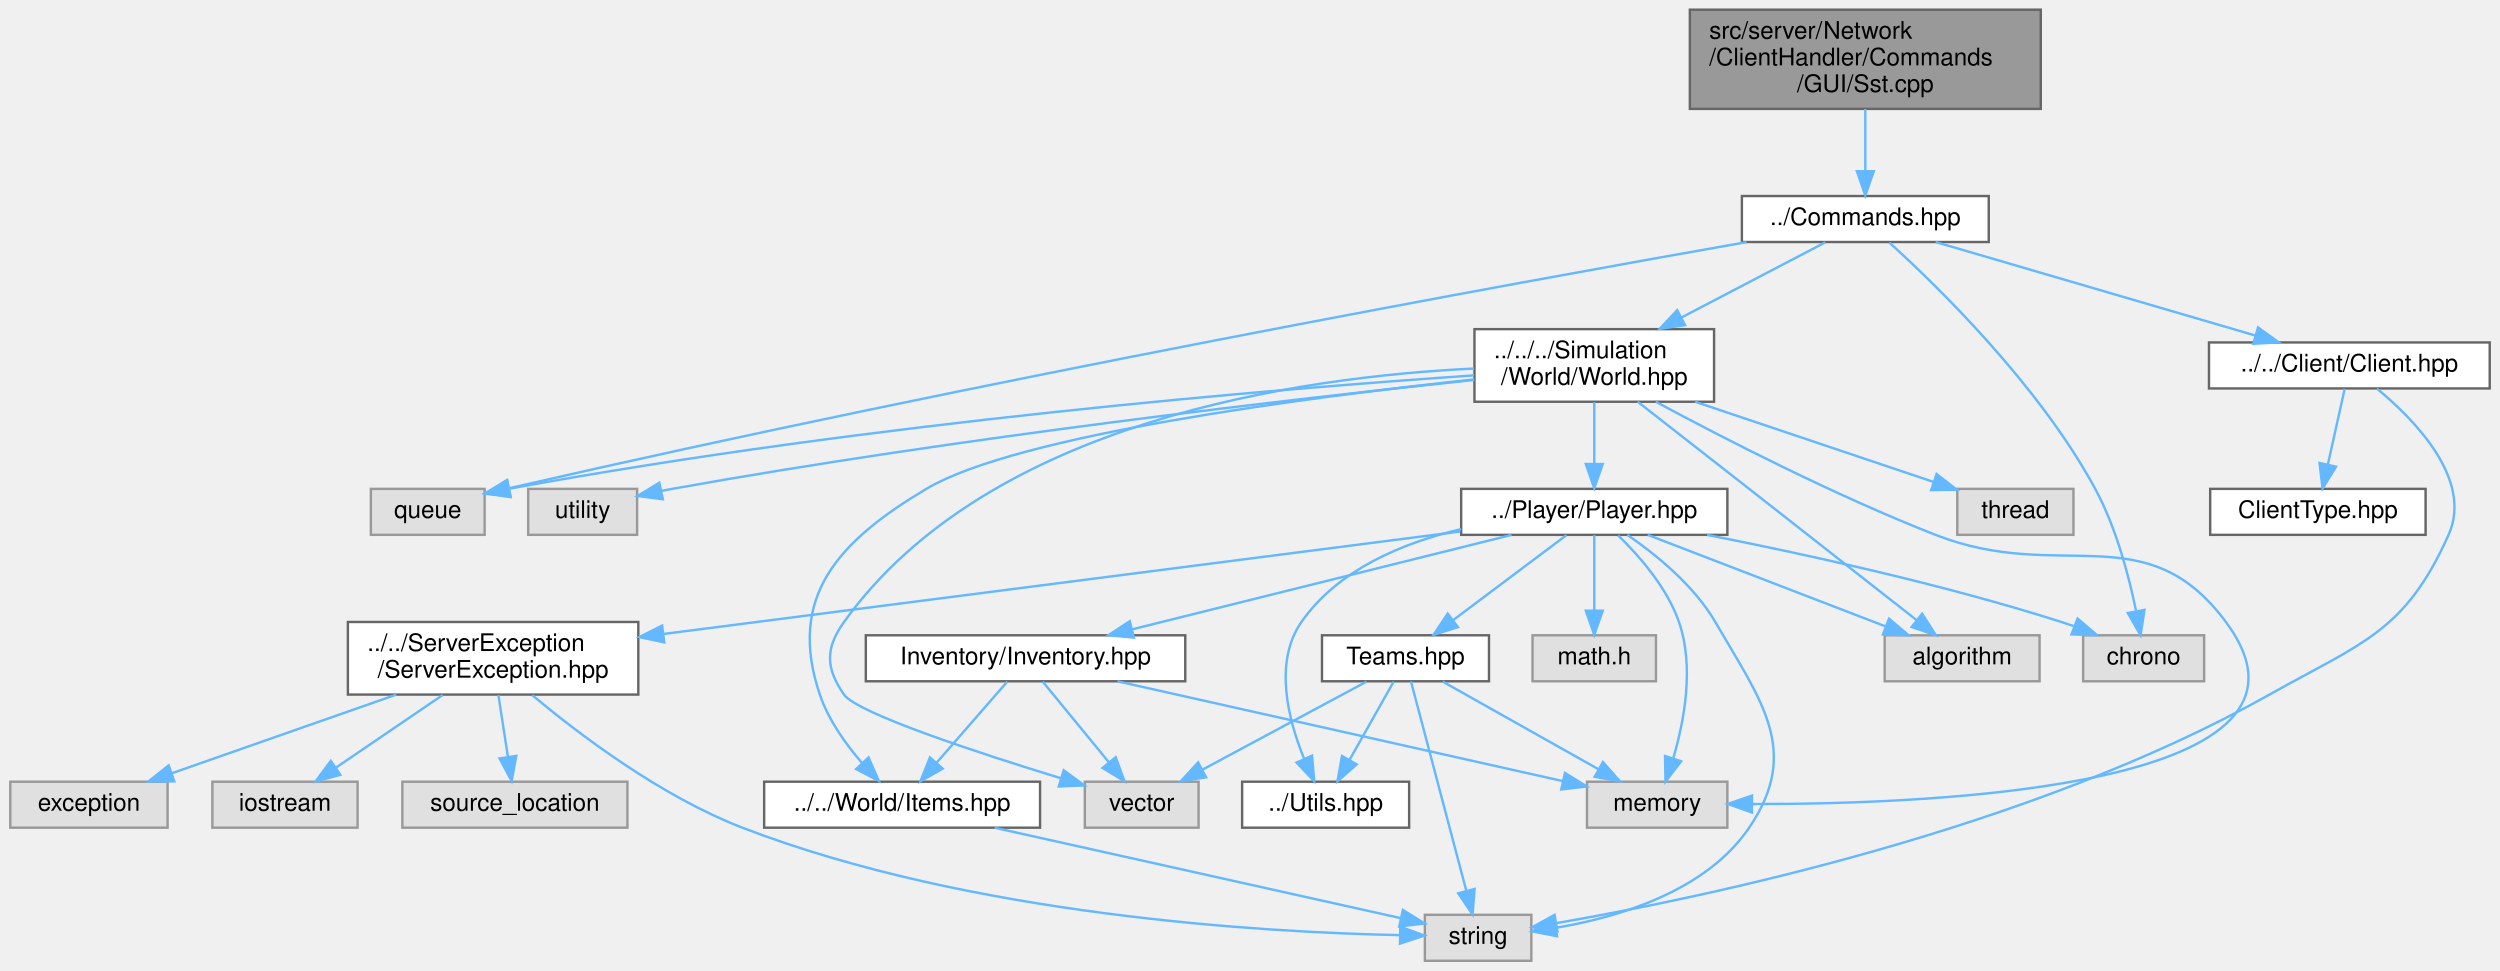
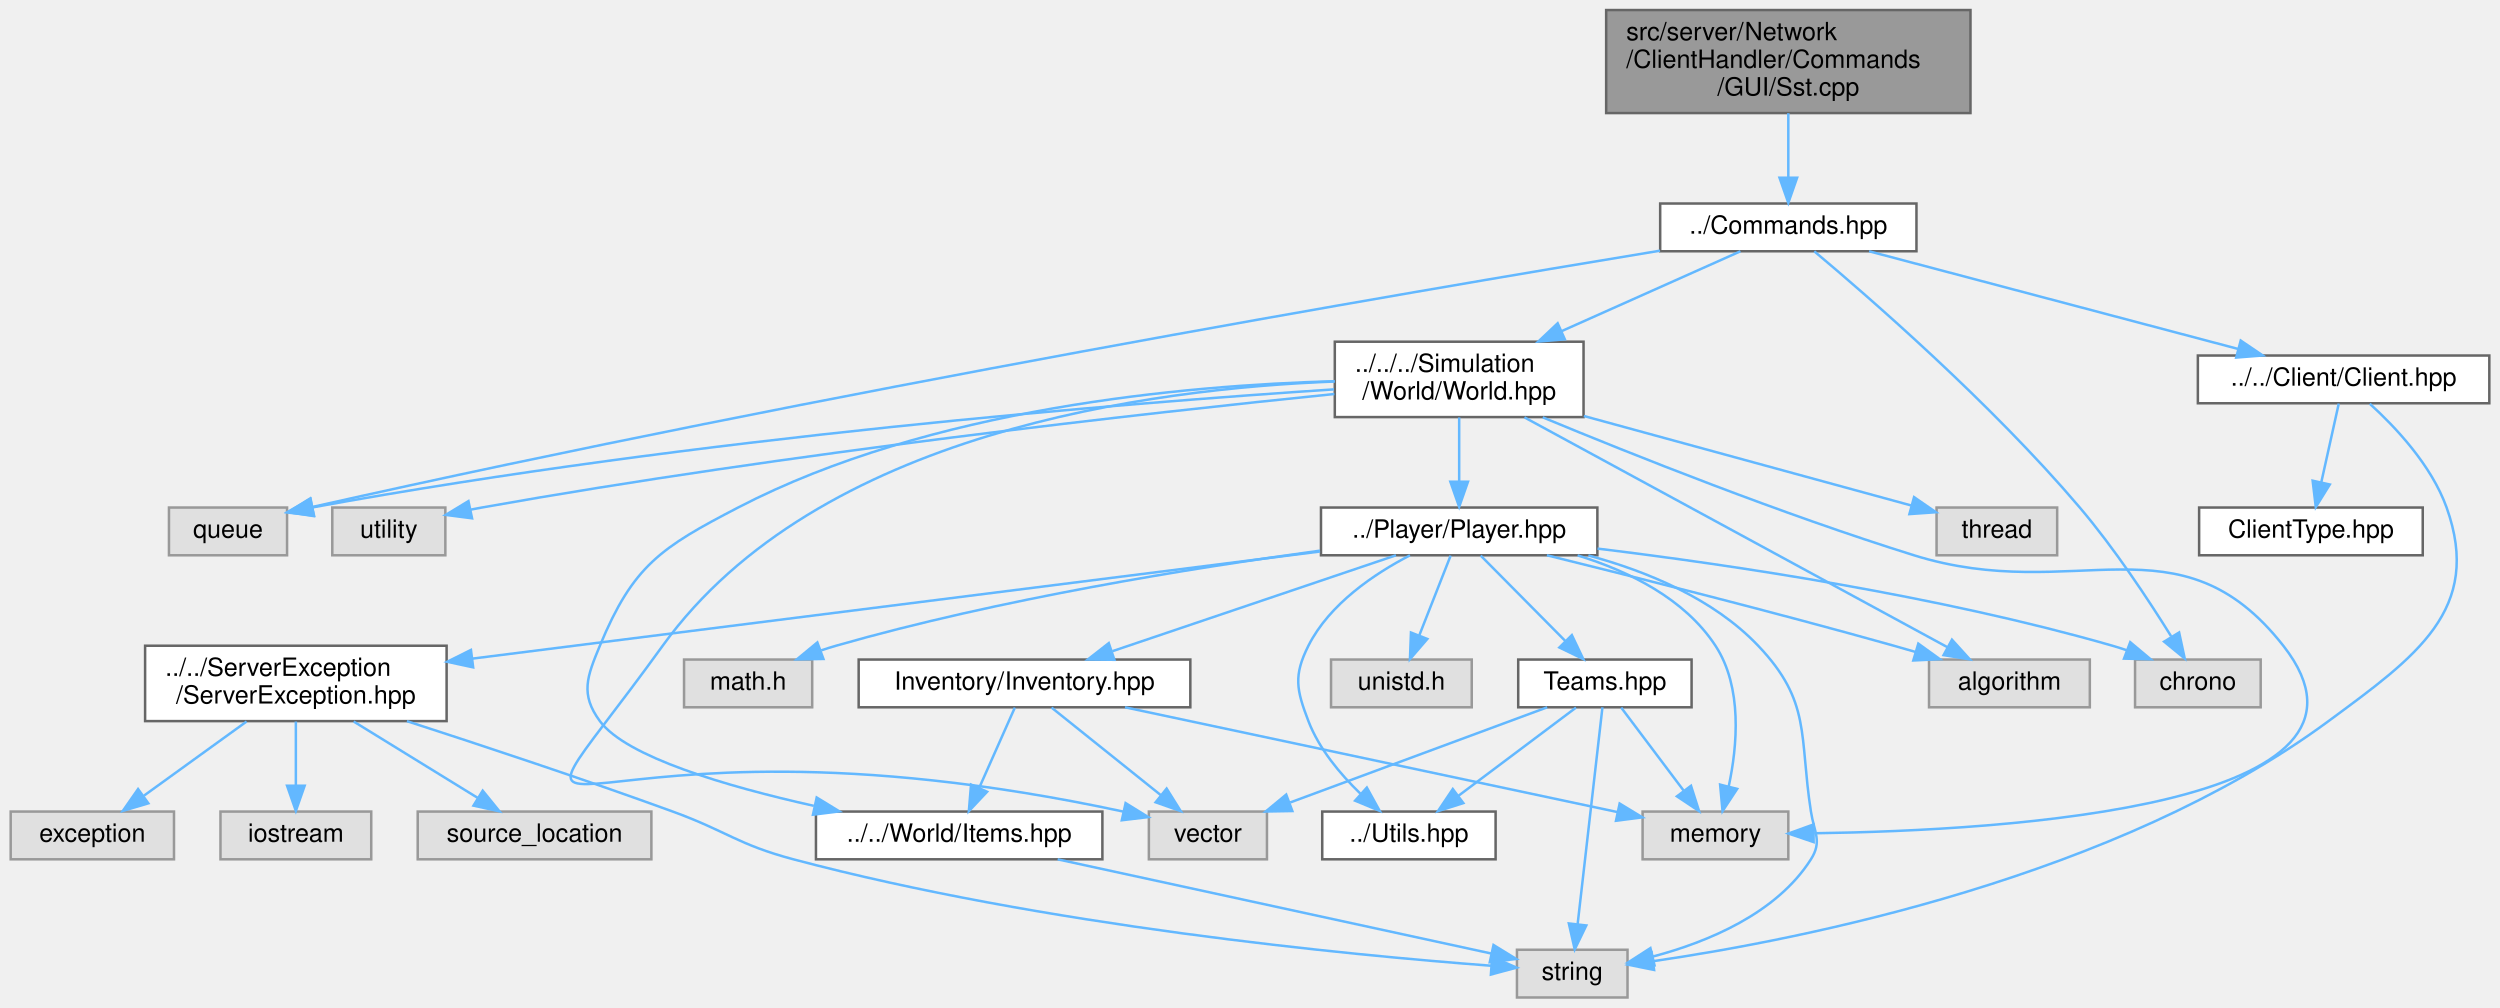
- <svg xmlns="http://www.w3.org/2000/svg" xmlns:xlink="http://www.w3.org/1999/xlink" width="1033pt" height="401pt" viewBox="0.00 0.00 1032.50 401.00">
+ <svg xmlns="http://www.w3.org/2000/svg" xmlns:xlink="http://www.w3.org/1999/xlink" width="995pt" height="401pt" viewBox="0.00 0.00 994.50 401.00">
  <g id="graph0" class="graph" transform="scale(1 1) rotate(0) translate(4 397)">
    <g id="Node000001" class="node">
      <g id="a_Node000001">
        <a xlink:title=" ">
-           <polygon fill="#999999" stroke="#666666" points="839,-393 694,-393 694,-352 839,-352 839,-393" />
-           <text text-anchor="start" x="702" y="-381" font-family="Helvetica,sans-Serif" font-size="10.00">src/server/Network</text>
-           <text text-anchor="start" x="702" y="-370" font-family="Helvetica,sans-Serif" font-size="10.00">/ClientHandler/Commands</text>
-           <text text-anchor="middle" x="766.5" y="-359" font-family="Helvetica,sans-Serif" font-size="10.00">/GUI/Sst.cpp</text>
+           <polygon fill="#999999" stroke="#666666" points="780,-393 635,-393 635,-352 780,-352 780,-393" />
+           <text text-anchor="start" x="643" y="-381" font-family="Helvetica,sans-Serif" font-size="10.00">src/server/Network</text>
+           <text text-anchor="start" x="643" y="-370" font-family="Helvetica,sans-Serif" font-size="10.00">/ClientHandler/Commands</text>
+           <text text-anchor="middle" x="707.5" y="-359" font-family="Helvetica,sans-Serif" font-size="10.00">/GUI/Sst.cpp</text>
        </a>
      </g>
    </g>
    <g id="Node000002" class="node">
      <g id="a_Node000002">
        <a xlink:href="Commands_8hpp.html" target="_top" xlink:title=" ">
-           <polygon fill="white" stroke="#666666" points="817.5,-316 715.5,-316 715.5,-297 817.5,-297 817.5,-316" />
-           <text text-anchor="middle" x="766.5" y="-304" font-family="Helvetica,sans-Serif" font-size="10.00">../Commands.hpp</text>
+           <polygon fill="white" stroke="#666666" points="758.5,-316 656.5,-316 656.5,-297 758.5,-297 758.5,-316" />
+           <text text-anchor="middle" x="707.5" y="-304" font-family="Helvetica,sans-Serif" font-size="10.00">../Commands.hpp</text>
        </a>
      </g>
    </g>
    <g id="edge1_Node000001_Node000002" class="edge">
      <g id="a_edge1_Node000001_Node000002">
        <a xlink:title=" ">
-           <path fill="none" stroke="#63b8ff" d="M766.5,-351.95C766.5,-343.85 766.5,-334.5 766.5,-326.47" />
-           <polygon fill="#63b8ff" stroke="#63b8ff" points="770,-326.26 766.5,-316.26 763,-326.26 770,-326.26" />
+           <path fill="none" stroke="#63b8ff" d="M707.5,-351.95C707.5,-343.85 707.5,-334.5 707.5,-326.47" />
+           <polygon fill="#63b8ff" stroke="#63b8ff" points="711,-326.26 707.5,-316.26 704,-326.26 711,-326.26" />
        </a>
      </g>
    </g>
    <g id="Node000003" class="node">
      <g id="a_Node000003">
        <a xlink:href="World_8hpp.html" target="_top" xlink:title=" ">
-           <polygon fill="white" stroke="#666666" points="704,-261 605,-261 605,-231 704,-231 704,-261" />
-           <text text-anchor="start" x="613" y="-249" font-family="Helvetica,sans-Serif" font-size="10.00">../../../Simulation</text>
-           <text text-anchor="middle" x="654.5" y="-238" font-family="Helvetica,sans-Serif" font-size="10.00">/World/World.hpp</text>
+           <polygon fill="white" stroke="#666666" points="626,-261 527,-261 527,-231 626,-231 626,-261" />
+           <text text-anchor="start" x="535" y="-249" font-family="Helvetica,sans-Serif" font-size="10.00">../../../Simulation</text>
+           <text text-anchor="middle" x="576.5" y="-238" font-family="Helvetica,sans-Serif" font-size="10.00">/World/World.hpp</text>
        </a>
      </g>
    </g>
    <g id="edge2_Node000002_Node000003" class="edge">
      <g id="a_edge2_Node000002_Node000003">
        <a xlink:title=" ">
-           <path fill="none" stroke="#63b8ff" d="M749.97,-296.87C734.35,-288.71 710.4,-276.2 690.39,-265.75" />
-           <polygon fill="#63b8ff" stroke="#63b8ff" points="692.01,-262.64 681.52,-261.11 688.77,-268.85 692.01,-262.64" />
+           <path fill="none" stroke="#63b8ff" d="M688.45,-296.99C669.85,-288.68 640.94,-275.78 617.16,-265.16" />
+           <polygon fill="#63b8ff" stroke="#63b8ff" points="618.55,-261.95 607.99,-261.06 615.7,-268.34 618.55,-261.95" />
        </a>
      </g>
    </g>
    <g id="Node000007" class="node">
      <g id="a_Node000007">
        <a xlink:title=" ">
-           <polygon fill="#e0e0e0" stroke="#999999" points="196,-195 149,-195 149,-176 196,-176 196,-195" />
-           <text text-anchor="middle" x="172.5" y="-183" font-family="Helvetica,sans-Serif" font-size="10.00">queue</text>
-         </a>
-       </g>
-     </g>
-     <g id="edge36_Node000002_Node000007" class="edge">
-       <g id="a_edge36_Node000002_Node000007">
-         <a xlink:title=" ">
-           <path fill="none" stroke="#63b8ff" d="M717.41,-296.96C621.08,-279.98 400.43,-239.87 206.04,-195.25" />
-           <polygon fill="#63b8ff" stroke="#63b8ff" points="206.75,-191.82 196.22,-192.99 205.18,-198.64 206.75,-191.82" />
-         </a>
-       </g>
-     </g>
-     <g id="Node000013" class="node">
-       <g id="a_Node000013">
-         <a xlink:title=" ">
-           <polygon fill="#e0e0e0" stroke="#999999" points="906.5,-134.5 856.5,-134.5 856.5,-115.5 906.5,-115.5 906.5,-134.5" />
-           <text text-anchor="middle" x="881.5" y="-122.5" font-family="Helvetica,sans-Serif" font-size="10.00">chrono</text>
-         </a>
-       </g>
-     </g>
-     <g id="edge35_Node000002_Node000013" class="edge">
-       <g id="a_edge35_Node000002_Node000013">
-         <a xlink:title=" ">
-           <path fill="none" stroke="#63b8ff" d="M776.41,-296.79C795.63,-279.37 838.14,-238.16 861.5,-195 870.12,-179.08 875.4,-159.02 878.35,-144.64" />
-           <polygon fill="#63b8ff" stroke="#63b8ff" points="881.84,-144.99 880.24,-134.51 874.96,-143.7 881.84,-144.99" />
-         </a>
-       </g>
-     </g>
-     <g id="Node000022" class="node">
-       <g id="a_Node000022">
+           <polygon fill="#e0e0e0" stroke="#999999" points="110,-195 63,-195 63,-176 110,-176 110,-195" />
+           <text text-anchor="middle" x="86.5" y="-183" font-family="Helvetica,sans-Serif" font-size="10.00">queue</text>
+         </a>
+       </g>
+     </g>
+     <g id="edge37_Node000002_Node000007" class="edge">
+       <g id="a_edge37_Node000002_Node000007">
+         <a xlink:title=" ">
+           <path fill="none" stroke="#63b8ff" d="M656.42,-297.23C555.59,-280.62 323.75,-241.02 120.19,-195.26" />
+           <polygon fill="#63b8ff" stroke="#63b8ff" points="120.74,-191.8 110.22,-193.01 119.2,-198.63 120.74,-191.8" />
+         </a>
+       </g>
+     </g>
+     <g id="Node000014" class="node">
+       <g id="a_Node000014">
+         <a xlink:title=" ">
+           <polygon fill="#e0e0e0" stroke="#999999" points="895.5,-134.5 845.5,-134.5 845.5,-115.5 895.5,-115.5 895.5,-134.5" />
+           <text text-anchor="middle" x="870.5" y="-122.5" font-family="Helvetica,sans-Serif" font-size="10.00">chrono</text>
+         </a>
+       </g>
+     </g>
+     <g id="edge36_Node000002_Node000014" class="edge">
+       <g id="a_edge36_Node000002_Node000014">
+         <a xlink:title=" ">
+           <path fill="none" stroke="#63b8ff" d="M717.82,-296.98C738.97,-279.25 788.22,-236.56 823.5,-195 837.37,-178.66 850.9,-158.17 859.85,-143.78" />
+           <polygon fill="#63b8ff" stroke="#63b8ff" points="863.04,-145.28 865.27,-134.92 857.07,-141.63 863.04,-145.28" />
+         </a>
+       </g>
+     </g>
+     <g id="Node000023" class="node">
+       <g id="a_Node000023">
        <a xlink:href="Client_8hpp.html" target="_top" xlink:title=" ">
-           <polygon fill="white" stroke="#666666" points="1024.5,-255.5 908.5,-255.5 908.5,-236.5 1024.5,-236.5 1024.5,-255.5" />
-           <text text-anchor="middle" x="966.5" y="-243.5" font-family="Helvetica,sans-Serif" font-size="10.00">../../Client/Client.hpp</text>
-         </a>
-       </g>
-     </g>
-     <g id="edge32_Node000002_Node000022" class="edge">
-       <g id="a_edge32_Node000002_Node000022">
-         <a xlink:title=" ">
-           <path fill="none" stroke="#63b8ff" d="M795.58,-296.99C830.39,-286.81 888.82,-269.72 927.51,-258.4" />
-           <polygon fill="#63b8ff" stroke="#63b8ff" points="928.77,-261.68 937.38,-255.52 926.8,-254.96 928.77,-261.68" />
+           <polygon fill="white" stroke="#666666" points="986.5,-255.5 870.5,-255.5 870.5,-236.5 986.5,-236.5 986.5,-255.5" />
+           <text text-anchor="middle" x="928.5" y="-243.5" font-family="Helvetica,sans-Serif" font-size="10.00">../../Client/Client.hpp</text>
+         </a>
+       </g>
+     </g>
+     <g id="edge33_Node000002_Node000023" class="edge">
+       <g id="a_edge33_Node000002_Node000023">
+         <a xlink:title=" ">
+           <path fill="none" stroke="#63b8ff" d="M739.64,-296.99C778.43,-286.73 843.76,-269.43 886.51,-258.12" />
+           <polygon fill="#63b8ff" stroke="#63b8ff" points="887.55,-261.46 896.33,-255.52 885.76,-254.69 887.55,-261.46" />
        </a>
      </g>
    </g>
    <g id="Node000004" class="node">
      <g id="a_Node000004">
        <a xlink:title=" ">
-           <polygon fill="#e0e0e0" stroke="#999999" points="838.5,-134.5 774.5,-134.5 774.5,-115.5 838.5,-115.5 838.5,-134.5" />
-           <text text-anchor="middle" x="806.5" y="-122.5" font-family="Helvetica,sans-Serif" font-size="10.00">algorithm</text>
+           <polygon fill="#e0e0e0" stroke="#999999" points="827.5,-134.5 763.5,-134.5 763.5,-115.5 827.5,-115.5 827.5,-134.5" />
+           <text text-anchor="middle" x="795.5" y="-122.5" font-family="Helvetica,sans-Serif" font-size="10.00">algorithm</text>
        </a>
      </g>
    </g>
    <g id="edge3_Node000003_Node000004" class="edge">
      <g id="a_edge3_Node000003_Node000004">
        <a xlink:title=" ">
-           <path fill="none" stroke="#63b8ff" d="M672.44,-231C685.27,-220.98 702.96,-207.17 718.5,-195 742.41,-176.28 769.95,-154.68 787.76,-140.71" />
-           <polygon fill="#63b8ff" stroke="#63b8ff" points="789.96,-143.43 795.67,-134.5 785.64,-137.92 789.96,-143.43" />
+           <path fill="none" stroke="#63b8ff" d="M602.48,-230.88C645.05,-207.75 729.09,-162.09 770.81,-139.42" />
+           <polygon fill="#63b8ff" stroke="#63b8ff" points="772.63,-142.41 779.75,-134.56 769.29,-136.26 772.63,-142.41" />
        </a>
      </g>
    </g>
    <g id="Node000005" class="node">
      <g id="a_Node000005">
        <a xlink:title=" ">
-           <polygon fill="#e0e0e0" stroke="#999999" points="709.5,-74 651.5,-74 651.5,-55 709.5,-55 709.5,-74" />
-           <text text-anchor="middle" x="680.5" y="-62" font-family="Helvetica,sans-Serif" font-size="10.00">memory</text>
+           <polygon fill="#e0e0e0" stroke="#999999" points="707.5,-74 649.5,-74 649.5,-55 707.5,-55 707.5,-74" />
+           <text text-anchor="middle" x="678.5" y="-62" font-family="Helvetica,sans-Serif" font-size="10.00">memory</text>
        </a>
      </g>
    </g>
    <g id="edge4_Node000003_Node000005" class="edge">
      <g id="a_edge4_Node000003_Node000005">
        <a xlink:title=" ">
-           <path fill="none" stroke="#63b8ff" d="M679.92,-230.99C707.72,-216.03 753.88,-192.3 795.5,-176 847.35,-155.69 882.26,-184.67 915.5,-140 965.93,-72.22 798.88,-64.67 719.75,-64.77" />
-           <polygon fill="#63b8ff" stroke="#63b8ff" points="719.63,-61.27 709.65,-64.82 719.66,-68.27 719.63,-61.27" />
+           <path fill="none" stroke="#63b8ff" d="M609.76,-230.89C645.74,-215.97 705.01,-192.36 757.5,-176 821.72,-155.98 862.98,-192.92 904.5,-140 954.55,-76.21 795.02,-66.44 717.84,-65.36" />
+           <polygon fill="#63b8ff" stroke="#63b8ff" points="717.57,-61.85 707.53,-65.26 717.5,-68.85 717.57,-61.85" />
        </a>
      </g>
    </g>
    <g id="Node000006" class="node">
      <g id="a_Node000006">
        <a xlink:title=" ">
-           <polygon fill="#e0e0e0" stroke="#999999" points="491,-74 444,-74 444,-55 491,-55 491,-74" />
-           <text text-anchor="middle" x="467.5" y="-62" font-family="Helvetica,sans-Serif" font-size="10.00">vector</text>
+           <polygon fill="#e0e0e0" stroke="#999999" points="500,-74 453,-74 453,-55 500,-55 500,-74" />
+           <text text-anchor="middle" x="476.5" y="-62" font-family="Helvetica,sans-Serif" font-size="10.00">vector</text>
        </a>
      </g>
    </g>
    <g id="edge5_Node000003_Node000006" class="edge">
      <g id="a_edge5_Node000003_Node000006">
        <a xlink:title=" ">
-           <path fill="none" stroke="#63b8ff" d="M604.81,-244.72C533.51,-241.31 404.19,-223.23 344.5,-140 336.73,-129.16 336.84,-120.91 344.5,-110 349.89,-102.32 399.54,-86.02 434.08,-75.43" />
-           <polygon fill="#63b8ff" stroke="#63b8ff" points="435.27,-78.73 443.82,-72.47 433.23,-72.03 435.27,-78.73" />
+           <path fill="none" stroke="#63b8ff" d="M526.94,-245.16C454.33,-242.38 321.02,-225.19 259.5,-140 183.26,-34.43 217.56,-122.36 442.92,-73.97" />
+           <polygon fill="#63b8ff" stroke="#63b8ff" points="443.74,-77.37 452.75,-71.8 442.23,-70.54 443.74,-77.37" />
        </a>
      </g>
    </g>
    <g id="edge6_Node000003_Node000007" class="edge">
      <g id="a_edge6_Node000003_Node000007">
        <a xlink:title=" ">
-           <path fill="none" stroke="#63b8ff" d="M604.87,-241.91C523.36,-236.31 355.99,-222.59 206.03,-195.04" />
-           <polygon fill="#63b8ff" stroke="#63b8ff" points="206.65,-191.6 196.18,-193.21 205.37,-198.48 206.65,-191.6" />
+           <path fill="none" stroke="#63b8ff" d="M526.67,-242.03C443.96,-236.57 273.09,-222.99 120.22,-195.07" />
+           <polygon fill="#63b8ff" stroke="#63b8ff" points="120.65,-191.59 110.17,-193.21 119.37,-198.48 120.65,-191.59" />
        </a>
      </g>
    </g>
    <g id="Node000008" class="node">
      <g id="a_Node000008">
        <a xlink:title=" ">
-           <polygon fill="#e0e0e0" stroke="#999999" points="852.5,-195 804.5,-195 804.5,-176 852.5,-176 852.5,-195" />
-           <text text-anchor="middle" x="828.5" y="-183" font-family="Helvetica,sans-Serif" font-size="10.00">thread</text>
+           <polygon fill="#e0e0e0" stroke="#999999" points="814.5,-195 766.5,-195 766.5,-176 814.5,-176 814.5,-195" />
+           <text text-anchor="middle" x="790.5" y="-183" font-family="Helvetica,sans-Serif" font-size="10.00">thread</text>
        </a>
      </g>
    </g>
    <g id="edge7_Node000003_Node000008" class="edge">
      <g id="a_edge7_Node000003_Node000008">
        <a xlink:title=" ">
-           <path fill="none" stroke="#63b8ff" d="M696.18,-230.99C726.26,-220.87 766.38,-207.38 794.53,-197.92" />
-           <polygon fill="#63b8ff" stroke="#63b8ff" points="795.95,-201.13 804.32,-194.63 793.72,-194.5 795.95,-201.13" />
+           <path fill="none" stroke="#63b8ff" d="M626.13,-231.43C666.14,-220.5 721.34,-205.41 756.48,-195.8" />
+           <polygon fill="#63b8ff" stroke="#63b8ff" points="757.54,-199.14 766.26,-193.13 755.69,-192.39 757.54,-199.14" />
        </a>
      </g>
    </g>
    <g id="Node000009" class="node">
      <g id="a_Node000009">
        <a xlink:title=" ">
-           <polygon fill="#e0e0e0" stroke="#999999" points="259,-195 214,-195 214,-176 259,-176 259,-195" />
-           <text text-anchor="middle" x="236.5" y="-183" font-family="Helvetica,sans-Serif" font-size="10.00">utility</text>
+           <polygon fill="#e0e0e0" stroke="#999999" points="173,-195 128,-195 128,-176 173,-176 173,-195" />
+           <text text-anchor="middle" x="150.5" y="-183" font-family="Helvetica,sans-Serif" font-size="10.00">utility</text>
        </a>
      </g>
    </g>
    <g id="edge8_Node000003_Node000009" class="edge">
      <g id="a_edge8_Node000003_Node000009">
        <a xlink:title=" ">
-           <path fill="none" stroke="#63b8ff" d="M604.95,-240.02C532.03,-232.35 391.68,-216.28 273.5,-195 272.04,-194.74 270.55,-194.45 269.05,-194.16" />
-           <polygon fill="#63b8ff" stroke="#63b8ff" points="269.64,-190.71 259.13,-192.06 268.19,-197.55 269.64,-190.71" />
+           <path fill="none" stroke="#63b8ff" d="M526.83,-240.19C452.65,-232.65 308.65,-216.65 187.5,-195 186.04,-194.74 184.55,-194.46 183.05,-194.16" />
+           <polygon fill="#63b8ff" stroke="#63b8ff" points="183.63,-190.71 173.13,-192.07 182.19,-197.56 183.63,-190.71" />
        </a>
      </g>
    </g>
    <g id="Node000010" class="node">
      <g id="a_Node000010">
        <a xlink:href="Player_8hpp.html" target="_top" xlink:title=" ">
-           <polygon fill="white" stroke="#666666" points="709.5,-195 599.5,-195 599.5,-176 709.5,-176 709.5,-195" />
-           <text text-anchor="middle" x="654.5" y="-183" font-family="Helvetica,sans-Serif" font-size="10.00">../Player/Player.hpp</text>
+           <polygon fill="white" stroke="#666666" points="631.5,-195 521.5,-195 521.5,-176 631.5,-176 631.5,-195" />
+           <text text-anchor="middle" x="576.5" y="-183" font-family="Helvetica,sans-Serif" font-size="10.00">../Player/Player.hpp</text>
        </a>
      </g>
    </g>
    <g id="edge9_Node000003_Node000010" class="edge">
      <g id="a_edge9_Node000003_Node000010">
        <a xlink:title=" ">
-           <path fill="none" stroke="#63b8ff" d="M654.5,-230.84C654.5,-223.21 654.5,-213.7 654.5,-205.45" />
-           <polygon fill="#63b8ff" stroke="#63b8ff" points="658,-205.27 654.5,-195.27 651,-205.27 658,-205.27" />
+           <path fill="none" stroke="#63b8ff" d="M576.5,-230.84C576.5,-223.21 576.5,-213.7 576.5,-205.45" />
+           <polygon fill="#63b8ff" stroke="#63b8ff" points="580,-205.27 576.5,-195.27 573,-205.27 580,-205.27" />
+         </a>
+       </g>
+     </g>
+     <g id="Node000020" class="node">
+       <g id="a_Node000020">
+         <a xlink:href="Items_8hpp.html" target="_top" xlink:title=" ">
+           <polygon fill="white" stroke="#666666" points="434.5,-74 320.5,-74 320.5,-55 434.5,-55 434.5,-74" />
+           <text text-anchor="middle" x="377.5" y="-62" font-family="Helvetica,sans-Serif" font-size="10.00">../../World/Items.hpp</text>
+         </a>
+       </g>
+     </g>
+     <g id="edge32_Node000003_Node000020" class="edge">
+       <g id="a_edge32_Node000003_Node000020">
+         <a xlink:title=" ">
+           <path fill="none" stroke="#63b8ff" d="M526.93,-245.28C467.33,-243.67 365.81,-234.62 289.5,-195 258.82,-179.07 247.73,-171.94 234.5,-140 229.4,-127.68 226.6,-120.74 234.5,-110 244.99,-95.75 284.72,-84.08 319.66,-76.27" />
+           <polygon fill="#63b8ff" stroke="#63b8ff" points="320.79,-79.6 329.83,-74.07 319.31,-72.76 320.79,-79.6" />
+         </a>
+       </g>
+     </g>
+     <g id="edge13_Node000010_Node000004" class="edge">
+       <g id="a_edge13_Node000010_Node000004">
+         <a xlink:title=" ">
+           <path fill="none" stroke="#63b8ff" d="M611.41,-176C646.44,-167.35 701.88,-153.37 749.5,-140 752.29,-139.22 755.16,-138.39 758.06,-137.54" />
+           <polygon fill="#63b8ff" stroke="#63b8ff" points="759.24,-140.84 767.83,-134.64 757.24,-134.13 759.24,-140.84" />
+         </a>
+       </g>
+     </g>
+     <g id="edge15_Node000010_Node000005" class="edge">
+       <g id="a_edge15_Node000010_Node000005">
+         <a xlink:title=" ">
+           <path fill="none" stroke="#63b8ff" d="M623.64,-175.95C644.13,-169.64 666.22,-158.75 678.5,-140 689.32,-123.47 687.23,-100.14 683.78,-84.01" />
+           <polygon fill="#63b8ff" stroke="#63b8ff" points="687.14,-83.02 681.32,-74.17 680.35,-84.72 687.14,-83.02" />
+         </a>
+       </g>
+     </g>
+     <g id="Node000011" class="node">
+       <g id="a_Node000011">
+         <a xlink:title=" ">
+           <polygon fill="#e0e0e0" stroke="#999999" points="581.5,-134.5 525.5,-134.5 525.5,-115.5 581.5,-115.5 581.5,-134.5" />
+           <text text-anchor="middle" x="553.5" y="-122.5" font-family="Helvetica,sans-Serif" font-size="10.00">unistd.h</text>
+         </a>
+       </g>
+     </g>
+     <g id="edge10_Node000010_Node000011" class="edge">
+       <g id="a_edge10_Node000010_Node000011">
+         <a xlink:title=" ">
+           <path fill="none" stroke="#63b8ff" d="M573.11,-175.87C569.84,-167.57 564.81,-154.78 560.66,-144.22" />
+           <polygon fill="#63b8ff" stroke="#63b8ff" points="563.82,-142.69 556.91,-134.67 557.31,-145.25 563.82,-142.69" />
+         </a>
+       </g>
+     </g>
+     <g id="Node000012" class="node">
+       <g id="a_Node000012">
+         <a xlink:title=" ">
+           <polygon fill="#e0e0e0" stroke="#999999" points="643.5,-19 599.5,-19 599.5,0 643.5,0 643.5,-19" />
+           <text text-anchor="middle" x="621.5" y="-7" font-family="Helvetica,sans-Serif" font-size="10.00">string</text>
+         </a>
+       </g>
+     </g>
+     <g id="edge11_Node000010_Node000012" class="edge">
+       <g id="a_edge11_Node000010_Node000012">
+         <a xlink:title=" ">
+           <path fill="none" stroke="#63b8ff" d="M627.92,-175.93C651.33,-169.6 677.71,-158.7 695.5,-140 716.72,-117.7 711.78,-104.42 716.5,-74 717.8,-65.66 721.03,-62.13 716.5,-55 702.75,-33.37 675.41,-22.08 653.58,-16.29" />
+           <polygon fill="#63b8ff" stroke="#63b8ff" points="654.24,-12.85 643.7,-13.93 652.61,-19.66 654.24,-12.85" />
+         </a>
+       </g>
+     </g>
+     <g id="Node000013" class="node">
+       <g id="a_Node000013">
+         <a xlink:title=" ">
+           <polygon fill="#e0e0e0" stroke="#999999" points="319,-134.5 268,-134.5 268,-115.5 319,-115.5 319,-134.5" />
+           <text text-anchor="middle" x="293.5" y="-122.5" font-family="Helvetica,sans-Serif" font-size="10.00">math.h</text>
+         </a>
+       </g>
+     </g>
+     <g id="edge12_Node000010_Node000013" class="edge">
+       <g id="a_edge12_Node000010_Node000013">
+         <a xlink:title=" ">
+           <path fill="none" stroke="#63b8ff" d="M521.1,-177.84C470.35,-170.97 393.47,-158.61 328.5,-140 326.57,-139.45 324.59,-138.82 322.61,-138.16" />
+           <polygon fill="#63b8ff" stroke="#63b8ff" points="323.47,-134.74 312.88,-134.56 321.05,-141.31 323.47,-134.74" />
+         </a>
+       </g>
+     </g>
+     <g id="edge14_Node000010_Node000014" class="edge">
+       <g id="a_edge14_Node000010_Node000014">
+         <a xlink:title=" ">
+           <path fill="none" stroke="#63b8ff" d="M631.57,-178.66C684.74,-172.19 767.18,-159.94 836.5,-140 838.39,-139.46 840.31,-138.84 842.24,-138.18" />
+           <polygon fill="#63b8ff" stroke="#63b8ff" points="843.58,-141.41 851.7,-134.61 841.11,-134.87 843.58,-141.41" />
+         </a>
+       </g>
+     </g>
+     <g id="Node000015" class="node">
+       <g id="a_Node000015">
+         <a xlink:href="ServerException_8hpp.html" target="_top" xlink:title=" ">
+           <polygon fill="white" stroke="#666666" points="173.5,-140 53.5,-140 53.5,-110 173.5,-110 173.5,-140" />
+           <text text-anchor="start" x="61.5" y="-128" font-family="Helvetica,sans-Serif" font-size="10.00">../../ServerException</text>
+           <text text-anchor="middle" x="113.5" y="-117" font-family="Helvetica,sans-Serif" font-size="10.00">/ServerException.hpp</text>
+         </a>
+       </g>
+     </g>
+     <g id="edge16_Node000010_Node000015" class="edge">
+       <g id="a_edge16_Node000010_Node000015">
+         <a xlink:title=" ">
+           <path fill="none" stroke="#63b8ff" d="M521.11,-177.5C436.78,-166.85 276.26,-146.56 183.81,-134.88" />
+           <polygon fill="#63b8ff" stroke="#63b8ff" points="184.07,-131.39 173.71,-133.61 183.19,-138.33 184.07,-131.39" />
        </a>
      </g>
    </g>
    <g id="Node000019" class="node">
      <g id="a_Node000019">
-         <a xlink:href="Items_8hpp.html" target="_top" xlink:title=" ">
-           <polygon fill="white" stroke="#666666" points="425.5,-74 311.5,-74 311.5,-55 425.5,-55 425.5,-74" />
-           <text text-anchor="middle" x="368.5" y="-62" font-family="Helvetica,sans-Serif" font-size="10.00">../../World/Items.hpp</text>
-         </a>
-       </g>
-     </g>
-     <g id="edge31_Node000003_Node000019" class="edge">
-       <g id="a_edge31_Node000003_Node000019">
-         <a xlink:title=" ">
-           <path fill="none" stroke="#63b8ff" d="M604.77,-240.21C535.96,-232.87 415.93,-217.32 378.5,-195 341.96,-173.22 320.87,-150.3 334.5,-110 338.06,-99.47 345.22,-89.48 352.05,-81.63" />
-           <polygon fill="#63b8ff" stroke="#63b8ff" points="354.63,-84.01 358.89,-74.31 349.51,-79.23 354.63,-84.01" />
-         </a>
-       </g>
-     </g>
-     <g id="edge12_Node000010_Node000004" class="edge">
-       <g id="a_edge12_Node000010_Node000004">
-         <a xlink:title=" ">
-           <path fill="none" stroke="#63b8ff" d="M676.6,-175.99C702.49,-166.03 745.58,-149.45 774.97,-138.13" />
-           <polygon fill="#63b8ff" stroke="#63b8ff" points="776.3,-141.38 784.37,-134.52 773.78,-134.84 776.3,-141.38" />
-         </a>
-       </g>
-     </g>
-     <g id="edge14_Node000010_Node000005" class="edge">
-       <g id="a_edge14_Node000010_Node000005">
-         <a xlink:title=" ">
-           <path fill="none" stroke="#63b8ff" d="M664.38,-175.75C672.89,-167.5 684.55,-154.3 689.5,-140 695.88,-121.57 691.72,-99.23 687.17,-83.84" />
-           <polygon fill="#63b8ff" stroke="#63b8ff" points="690.39,-82.43 683.93,-74.03 683.74,-84.62 690.39,-82.43" />
-         </a>
-       </g>
-     </g>
-     <g id="Node000011" class="node">
-       <g id="a_Node000011">
-         <a xlink:title=" ">
-           <polygon fill="#e0e0e0" stroke="#999999" points="628.5,-19 584.5,-19 584.5,0 628.5,0 628.5,-19" />
-           <text text-anchor="middle" x="606.5" y="-7" font-family="Helvetica,sans-Serif" font-size="10.00">string</text>
-         </a>
-       </g>
-     </g>
-     <g id="edge10_Node000010_Node000011" class="edge">
-       <g id="a_edge10_Node000010_Node000011">
-         <a xlink:title=" ">
-           <path fill="none" stroke="#63b8ff" d="M668.16,-176C679.66,-168.1 695.63,-155.27 704.5,-140 723.73,-106.89 740,-86.68 718.5,-55 700.76,-28.87 665,-18.08 638.63,-13.63" />
-           <polygon fill="#63b8ff" stroke="#63b8ff" points="639.1,-10.16 628.7,-12.17 638.08,-17.08 639.1,-10.16" />
-         </a>
-       </g>
-     </g>
-     <g id="Node000012" class="node">
-       <g id="a_Node000012">
-         <a xlink:title=" ">
-           <polygon fill="#e0e0e0" stroke="#999999" points="680,-134.5 629,-134.5 629,-115.5 680,-115.5 680,-134.5" />
-           <text text-anchor="middle" x="654.5" y="-122.5" font-family="Helvetica,sans-Serif" font-size="10.00">math.h</text>
-         </a>
-       </g>
-     </g>
-     <g id="edge11_Node000010_Node000012" class="edge">
-       <g id="a_edge11_Node000010_Node000012">
-         <a xlink:title=" ">
-           <path fill="none" stroke="#63b8ff" d="M654.5,-175.87C654.5,-167.75 654.5,-155.31 654.5,-144.89" />
-           <polygon fill="#63b8ff" stroke="#63b8ff" points="658,-144.67 654.5,-134.67 651,-144.67 658,-144.67" />
-         </a>
-       </g>
-     </g>
-     <g id="edge13_Node000010_Node000013" class="edge">
-       <g id="a_edge13_Node000010_Node000013">
-         <a xlink:title=" ">
-           <path fill="none" stroke="#63b8ff" d="M701.09,-175.99C740.54,-168.25 798.36,-155.67 847.5,-140 849.17,-139.47 850.88,-138.89 852.59,-138.28" />
-           <polygon fill="#63b8ff" stroke="#63b8ff" points="854.2,-141.41 862.29,-134.55 851.69,-134.87 854.2,-141.41" />
-         </a>
-       </g>
-     </g>
-     <g id="Node000014" class="node">
-       <g id="a_Node000014">
-         <a xlink:href="ServerException_8hpp.html" target="_top" xlink:title=" ">
-           <polygon fill="white" stroke="#666666" points="259.5,-140 139.5,-140 139.5,-110 259.5,-110 259.5,-140" />
-           <text text-anchor="start" x="147.5" y="-128" font-family="Helvetica,sans-Serif" font-size="10.00">../../ServerException</text>
-           <text text-anchor="middle" x="199.5" y="-117" font-family="Helvetica,sans-Serif" font-size="10.00">/ServerException.hpp</text>
-         </a>
-       </g>
-     </g>
-     <g id="edge15_Node000010_Node000014" class="edge">
-       <g id="a_edge15_Node000010_Node000014">
-         <a xlink:title=" ">
-           <path fill="none" stroke="#63b8ff" d="M599.16,-177.39C516.5,-166.76 360.8,-146.74 270.06,-135.07" />
-           <polygon fill="#63b8ff" stroke="#63b8ff" points="270.23,-131.57 259.87,-133.76 269.34,-138.51 270.23,-131.57" />
+         <a xlink:href="Inventory_8hpp.html" target="_top" xlink:title=" ">
+           <polygon fill="white" stroke="#666666" points="469.5,-134.5 337.5,-134.5 337.5,-115.5 469.5,-115.5 469.5,-134.5" />
+           <text text-anchor="middle" x="403.5" y="-122.5" font-family="Helvetica,sans-Serif" font-size="10.00">Inventory/Inventory.hpp</text>
+         </a>
+       </g>
+     </g>
+     <g id="edge21_Node000010_Node000019" class="edge">
+       <g id="a_edge21_Node000010_Node000019">
+         <a xlink:title=" ">
+           <path fill="none" stroke="#63b8ff" d="M551.34,-175.99C521.62,-165.94 471.98,-149.16 438.51,-137.84" />
+           <polygon fill="#63b8ff" stroke="#63b8ff" points="439.28,-134.4 428.69,-134.52 437.04,-141.04 439.28,-134.4" />
+         </a>
+       </g>
+     </g>
+     <g id="Node000021" class="node">
+       <g id="a_Node000021">
+         <a xlink:href="Teams_8hpp.html" target="_top" xlink:title=" ">
+           <polygon fill="white" stroke="#666666" points="669,-134.5 600,-134.5 600,-115.5 669,-115.5 669,-134.5" />
+           <text text-anchor="middle" x="634.5" y="-122.5" font-family="Helvetica,sans-Serif" font-size="10.00">Teams.hpp</text>
+         </a>
+       </g>
+     </g>
+     <g id="edge26_Node000010_Node000021" class="edge">
+       <g id="a_edge26_Node000010_Node000021">
+         <a xlink:title=" ">
+           <path fill="none" stroke="#63b8ff" d="M585.06,-175.87C593.88,-166.97 607.84,-152.89 618.68,-141.95" />
+           <polygon fill="#63b8ff" stroke="#63b8ff" points="621.35,-144.23 625.91,-134.67 616.38,-139.3 621.35,-144.23" />
+         </a>
+       </g>
+     </g>
+     <g id="Node000022" class="node">
+       <g id="a_Node000022">
+         <a xlink:href="Utils_8hpp.html" target="_top" xlink:title=" ">
+           <polygon fill="white" stroke="#666666" points="591,-74 522,-74 522,-55 591,-55 591,-74" />
+           <text text-anchor="middle" x="556.5" y="-62" font-family="Helvetica,sans-Serif" font-size="10.00">../Utils.hpp</text>
+         </a>
+       </g>
+     </g>
+     <g id="edge31_Node000010_Node000022" class="edge">
+       <g id="a_edge31_Node000010_Node000022">
+         <a xlink:title=" ">
+           <path fill="none" stroke="#63b8ff" d="M556.92,-175.98C542.83,-168.68 524.9,-156.68 516.5,-140 510.51,-128.09 511.73,-122.45 516.5,-110 520.74,-98.94 529.14,-88.91 537.14,-81.18" />
+           <polygon fill="#63b8ff" stroke="#63b8ff" points="539.75,-83.55 544.86,-74.27 535.08,-78.33 539.75,-83.55" />
+         </a>
+       </g>
+     </g>
+     <g id="edge19_Node000015_Node000012" class="edge">
+       <g id="a_edge19_Node000015_Node000012">
+         <a xlink:title=" ">
+           <path fill="none" stroke="#63b8ff" d="M157.7,-109.98C187.69,-100.29 228.16,-86.87 263.5,-74 285.06,-66.15 289.33,-60.89 311.5,-55 410.73,-28.63 532.23,-16.95 589.17,-12.64" />
+           <polygon fill="#63b8ff" stroke="#63b8ff" points="589.63,-16.11 599.35,-11.89 589.12,-9.13 589.63,-16.11" />
+         </a>
+       </g>
+     </g>
+     <g id="Node000016" class="node">
+       <g id="a_Node000016">
+         <a xlink:title=" ">
+           <polygon fill="#e0e0e0" stroke="#999999" points="65,-74 0,-74 0,-55 65,-55 65,-74" />
+           <text text-anchor="middle" x="32.5" y="-62" font-family="Helvetica,sans-Serif" font-size="10.00">exception</text>
+         </a>
+       </g>
+     </g>
+     <g id="edge17_Node000015_Node000016" class="edge">
+       <g id="a_edge17_Node000015_Node000016">
+         <a xlink:title=" ">
+           <path fill="none" stroke="#63b8ff" d="M93.89,-109.84C81.53,-100.91 65.6,-89.41 53.07,-80.35" />
+           <polygon fill="#63b8ff" stroke="#63b8ff" points="54.79,-77.28 44.64,-74.27 50.7,-82.96 54.79,-77.28" />
+         </a>
+       </g>
+     </g>
+     <g id="Node000017" class="node">
+       <g id="a_Node000017">
+         <a xlink:title=" ">
+           <polygon fill="#e0e0e0" stroke="#999999" points="143.5,-74 83.5,-74 83.5,-55 143.5,-55 143.5,-74" />
+           <text text-anchor="middle" x="113.5" y="-62" font-family="Helvetica,sans-Serif" font-size="10.00">iostream</text>
+         </a>
+       </g>
+     </g>
+     <g id="edge18_Node000015_Node000017" class="edge">
+       <g id="a_edge18_Node000015_Node000017">
+         <a xlink:title=" ">
+           <path fill="none" stroke="#63b8ff" d="M113.5,-109.84C113.5,-102.21 113.5,-92.7 113.5,-84.45" />
+           <polygon fill="#63b8ff" stroke="#63b8ff" points="117,-84.27 113.5,-74.27 110,-84.27 117,-84.27" />
        </a>
      </g>
    </g>
    <g id="Node000018" class="node">
      <g id="a_Node000018">
-         <a xlink:href="Inventory_8hpp.html" target="_top" xlink:title=" ">
-           <polygon fill="white" stroke="#666666" points="485.5,-134.5 353.5,-134.5 353.5,-115.5 485.5,-115.5 485.5,-134.5" />
-           <text text-anchor="middle" x="419.5" y="-122.5" font-family="Helvetica,sans-Serif" font-size="10.00">Inventory/Inventory.hpp</text>
-         </a>
-       </g>
-     </g>
-     <g id="edge20_Node000010_Node000018" class="edge">
-       <g id="a_edge20_Node000010_Node000018">
-         <a xlink:title=" ">
-           <path fill="none" stroke="#63b8ff" d="M620.33,-175.99C578.91,-165.68 509.02,-148.28 463.58,-136.97" />
-           <polygon fill="#63b8ff" stroke="#63b8ff" points="464.26,-133.54 453.71,-134.52 462.57,-140.33 464.26,-133.54" />
-         </a>
-       </g>
-     </g>
-     <g id="Node000020" class="node">
-       <g id="a_Node000020">
-         <a xlink:href="Teams_8hpp.html" target="_top" xlink:title=" ">
-           <polygon fill="white" stroke="#666666" points="611,-134.5 542,-134.5 542,-115.5 611,-115.5 611,-134.5" />
-           <text text-anchor="middle" x="576.5" y="-122.5" font-family="Helvetica,sans-Serif" font-size="10.00">Teams.hpp</text>
-         </a>
-       </g>
-     </g>
-     <g id="edge25_Node000010_Node000020" class="edge">
-       <g id="a_edge25_Node000010_Node000020">
-         <a xlink:title=" ">
-           <path fill="none" stroke="#63b8ff" d="M642.99,-175.87C630.66,-166.62 610.88,-151.78 596.09,-140.69" />
-           <polygon fill="#63b8ff" stroke="#63b8ff" points="598.16,-137.87 588.06,-134.67 593.96,-143.47 598.16,-137.87" />
-         </a>
-       </g>
-     </g>
-     <g id="Node000021" class="node">
-       <g id="a_Node000021">
-         <a xlink:href="Utils_8hpp.html" target="_top" xlink:title=" ">
-           <polygon fill="white" stroke="#666666" points="578,-74 509,-74 509,-55 578,-55 578,-74" />
-           <text text-anchor="middle" x="543.5" y="-62" font-family="Helvetica,sans-Serif" font-size="10.00">../Utils.hpp</text>
-         </a>
-       </g>
-     </g>
-     <g id="edge30_Node000010_Node000021" class="edge">
-       <g id="a_edge30_Node000010_Node000021">
-         <a xlink:title=" ">
-           <path fill="none" stroke="#63b8ff" d="M599.47,-178.38C575.05,-172.62 548.48,-161.48 533.5,-140 521.98,-123.49 527.97,-99.84 534.55,-83.64" />
-           <polygon fill="#63b8ff" stroke="#63b8ff" points="537.88,-84.77 538.79,-74.22 531.5,-81.9 537.88,-84.77" />
-         </a>
-       </g>
-     </g>
-     <g id="edge18_Node000014_Node000011" class="edge">
-       <g id="a_edge18_Node000014_Node000011">
-         <a xlink:title=" ">
-           <path fill="none" stroke="#63b8ff" d="M215.68,-109.75C234.94,-93.65 268.76,-68 302.5,-55 396.49,-18.78 517.22,-11.78 574.11,-10.6" />
-           <polygon fill="#63b8ff" stroke="#63b8ff" points="574.34,-14.1 584.29,-10.44 574.23,-7.1 574.34,-14.1" />
-         </a>
-       </g>
-     </g>
-     <g id="Node000015" class="node">
-       <g id="a_Node000015">
-         <a xlink:title=" ">
-           <polygon fill="#e0e0e0" stroke="#999999" points="65,-74 0,-74 0,-55 65,-55 65,-74" />
-           <text text-anchor="middle" x="32.5" y="-62" font-family="Helvetica,sans-Serif" font-size="10.00">exception</text>
-         </a>
-       </g>
-     </g>
-     <g id="edge16_Node000014_Node000015" class="edge">
-       <g id="a_edge16_Node000014_Node000015">
-         <a xlink:title=" ">
-           <path fill="none" stroke="#63b8ff" d="M159.5,-109.99C131.26,-100.1 93.82,-86.98 66.92,-77.56" />
-           <polygon fill="#63b8ff" stroke="#63b8ff" points="67.76,-74.14 57.16,-74.14 65.44,-80.75 67.76,-74.14" />
-         </a>
-       </g>
-     </g>
-     <g id="Node000016" class="node">
-       <g id="a_Node000016">
-         <a xlink:title=" ">
-           <polygon fill="#e0e0e0" stroke="#999999" points="143.5,-74 83.5,-74 83.5,-55 143.5,-55 143.5,-74" />
-           <text text-anchor="middle" x="113.5" y="-62" font-family="Helvetica,sans-Serif" font-size="10.00">iostream</text>
-         </a>
-       </g>
-     </g>
-     <g id="edge17_Node000014_Node000016" class="edge">
-       <g id="a_edge17_Node000014_Node000016">
-         <a xlink:title=" ">
-           <path fill="none" stroke="#63b8ff" d="M178.68,-109.84C165.35,-100.77 148.11,-89.04 134.71,-79.92" />
-           <polygon fill="#63b8ff" stroke="#63b8ff" points="136.37,-76.83 126.13,-74.09 132.43,-82.61 136.37,-76.83" />
-         </a>
-       </g>
-     </g>
-     <g id="Node000017" class="node">
-       <g id="a_Node000017">
        <a xlink:title=" ">
          <polygon fill="#e0e0e0" stroke="#999999" points="255,-74 162,-74 162,-55 255,-55 255,-74" />
          <text text-anchor="middle" x="208.5" y="-62" font-family="Helvetica,sans-Serif" font-size="10.00">source_location</text>
        </a>
      </g>
    </g>
-     <g id="edge19_Node000014_Node000017" class="edge">
-       <g id="a_edge19_Node000014_Node000017">
-         <a xlink:title=" ">
-           <path fill="none" stroke="#63b8ff" d="M201.68,-109.84C202.87,-102.13 204.35,-92.49 205.63,-84.17" />
-           <polygon fill="#63b8ff" stroke="#63b8ff" points="209.09,-84.68 207.15,-74.27 202.17,-83.62 209.09,-84.68" />
-         </a>
-       </g>
-     </g>
-     <g id="edge22_Node000018_Node000005" class="edge">
-       <g id="a_edge22_Node000018_Node000005">
-         <a xlink:title=" ">
-           <path fill="none" stroke="#63b8ff" d="M457.45,-115.49C506.55,-104.49 591.67,-85.41 641.35,-74.28" />
-           <polygon fill="#63b8ff" stroke="#63b8ff" points="642.39,-77.63 651.39,-72.03 640.86,-70.8 642.39,-77.63" />
-         </a>
-       </g>
-     </g>
-     <g id="edge21_Node000018_Node000006" class="edge">
-       <g id="a_edge21_Node000018_Node000006">
-         <a xlink:title=" ">
-           <path fill="none" stroke="#63b8ff" d="M426.58,-115.37C433.74,-106.64 444.99,-92.93 453.89,-82.09" />
-           <polygon fill="#63b8ff" stroke="#63b8ff" points="456.75,-84.12 460.39,-74.17 451.34,-79.68 456.75,-84.12" />
-         </a>
-       </g>
-     </g>
-     <g id="edge23_Node000018_Node000019" class="edge">
-       <g id="a_edge23_Node000018_Node000019">
-         <a xlink:title=" ">
-           <path fill="none" stroke="#63b8ff" d="M411.97,-115.37C404.29,-106.55 392.18,-92.66 382.69,-81.77" />
-           <polygon fill="#63b8ff" stroke="#63b8ff" points="385.27,-79.41 376.06,-74.17 379.99,-84.01 385.27,-79.41" />
-         </a>
-       </g>
-     </g>
-     <g id="edge24_Node000019_Node000011" class="edge">
-       <g id="a_edge24_Node000019_Node000011">
-         <a xlink:title=" ">
-           <path fill="none" stroke="#63b8ff" d="M406.74,-54.98C453.23,-44.63 530.87,-27.34 574.4,-17.65" />
-           <polygon fill="#63b8ff" stroke="#63b8ff" points="575.43,-21 584.43,-15.41 573.91,-14.17 575.43,-21" />
-         </a>
-       </g>
-     </g>
-     <g id="edge27_Node000020_Node000005" class="edge">
-       <g id="a_edge27_Node000020_Node000005">
-         <a xlink:title=" ">
-           <path fill="none" stroke="#63b8ff" d="M591.85,-115.37C608.82,-105.82 636.4,-90.31 656.29,-79.12" />
-           <polygon fill="#63b8ff" stroke="#63b8ff" points="658.09,-82.12 665.09,-74.17 654.66,-76.02 658.09,-82.12" />
-         </a>
-       </g>
-     </g>
-     <g id="edge29_Node000020_Node000006" class="edge">
-       <g id="a_edge29_Node000020_Node000006">
-         <a xlink:title=" ">
-           <path fill="none" stroke="#63b8ff" d="M560.42,-115.37C542.55,-105.78 513.46,-90.17 492.59,-78.97" />
-           <polygon fill="#63b8ff" stroke="#63b8ff" points="494.12,-75.81 483.65,-74.17 490.81,-81.98 494.12,-75.81" />
-         </a>
-       </g>
-     </g>
-     <g id="edge28_Node000020_Node000011" class="edge">
-       <g id="a_edge28_Node000020_Node000011">
-         <a xlink:title=" ">
-           <path fill="none" stroke="#63b8ff" d="M578.75,-115.47C583.6,-97.15 595.09,-53.68 601.66,-28.81" />
-           <polygon fill="#63b8ff" stroke="#63b8ff" points="605.05,-29.69 604.22,-19.13 598.28,-27.9 605.05,-29.69" />
-         </a>
-       </g>
-     </g>
-     <g id="edge26_Node000020_Node000021" class="edge">
-       <g id="a_edge26_Node000020_Node000021">
-         <a xlink:title=" ">
-           <path fill="none" stroke="#63b8ff" d="M571.63,-115.37C566.85,-106.9 559.43,-93.74 553.41,-83.07" />
-           <polygon fill="#63b8ff" stroke="#63b8ff" points="556.35,-81.16 548.39,-74.17 550.25,-84.6 556.35,-81.16" />
-         </a>
-       </g>
-     </g>
-     <g id="edge33_Node000022_Node000011" class="edge">
-       <g id="a_edge33_Node000022_Node000011">
-         <a xlink:title=" ">
-           <path fill="none" stroke="#63b8ff" d="M977.91,-236.42C993.32,-223.7 1017.76,-198.89 1007.5,-176 989.48,-135.78 971.92,-131.58 933.5,-110 834.18,-54.2 699.93,-26.14 638.99,-15.59" />
-           <polygon fill="#63b8ff" stroke="#63b8ff" points="639.28,-12.09 628.83,-13.88 638.11,-18.99 639.28,-12.09" />
-         </a>
-       </g>
-     </g>
-     <g id="Node000023" class="node">
-       <g id="a_Node000023">
+     <g id="edge20_Node000015_Node000018" class="edge">
+       <g id="a_edge20_Node000015_Node000018">
+         <a xlink:title=" ">
+           <path fill="none" stroke="#63b8ff" d="M136.5,-109.84C151.5,-100.6 171,-88.59 185.93,-79.4" />
+           <polygon fill="#63b8ff" stroke="#63b8ff" points="187.86,-82.32 194.54,-74.09 184.19,-76.36 187.86,-82.32" />
+         </a>
+       </g>
+     </g>
+     <g id="edge23_Node000019_Node000005" class="edge">
+       <g id="a_edge23_Node000019_Node000005">
+         <a xlink:title=" ">
+           <path fill="none" stroke="#63b8ff" d="M443.49,-115.49C496,-104.32 587.6,-84.84 639.58,-73.78" />
+           <polygon fill="#63b8ff" stroke="#63b8ff" points="640.37,-77.19 649.42,-71.69 638.91,-70.34 640.37,-77.19" />
+         </a>
+       </g>
+     </g>
+     <g id="edge22_Node000019_Node000006" class="edge">
+       <g id="a_edge22_Node000019_Node000006">
+         <a xlink:title=" ">
+           <path fill="none" stroke="#63b8ff" d="M414.27,-115.37C425.7,-106.21 443.98,-91.56 457.78,-80.51" />
+           <polygon fill="#63b8ff" stroke="#63b8ff" points="460.07,-83.15 465.68,-74.17 455.69,-77.69 460.07,-83.15" />
+         </a>
+       </g>
+     </g>
+     <g id="edge24_Node000019_Node000020" class="edge">
+       <g id="a_edge24_Node000019_Node000020">
+         <a xlink:title=" ">
+           <path fill="none" stroke="#63b8ff" d="M399.66,-115.37C395.94,-106.99 390.17,-94.01 385.45,-83.39" />
+           <polygon fill="#63b8ff" stroke="#63b8ff" points="388.61,-81.88 381.35,-74.17 382.22,-84.73 388.61,-81.88" />
+         </a>
+       </g>
+     </g>
+     <g id="edge25_Node000020_Node000012" class="edge">
+       <g id="a_edge25_Node000020_Node000012">
+         <a xlink:title=" ">
+           <path fill="none" stroke="#63b8ff" d="M416.7,-54.98C464.59,-44.58 544.71,-27.18 589.22,-17.51" />
+           <polygon fill="#63b8ff" stroke="#63b8ff" points="590.17,-20.89 599.2,-15.34 588.68,-14.05 590.17,-20.89" />
+         </a>
+       </g>
+     </g>
+     <g id="edge28_Node000021_Node000005" class="edge">
+       <g id="a_edge28_Node000021_Node000005">
+         <a xlink:title=" ">
+           <path fill="none" stroke="#63b8ff" d="M640.99,-115.37C647.49,-106.73 657.66,-93.2 665.78,-82.42" />
+           <polygon fill="#63b8ff" stroke="#63b8ff" points="668.77,-84.26 671.98,-74.17 663.17,-80.06 668.77,-84.26" />
+         </a>
+       </g>
+     </g>
+     <g id="edge30_Node000021_Node000006" class="edge">
+       <g id="a_edge30_Node000021_Node000006">
+         <a xlink:title=" ">
+           <path fill="none" stroke="#63b8ff" d="M611.53,-115.49C584.61,-105.53 539.83,-88.95 509.27,-77.63" />
+           <polygon fill="#63b8ff" stroke="#63b8ff" points="510.1,-74.21 499.5,-74.02 507.66,-80.77 510.1,-74.21" />
+         </a>
+       </g>
+     </g>
+     <g id="edge29_Node000021_Node000012" class="edge">
+       <g id="a_edge29_Node000021_Node000012">
+         <a xlink:title=" ">
+           <path fill="none" stroke="#63b8ff" d="M633.52,-115.47C631.43,-97.23 626.49,-54.07 623.64,-29.14" />
+           <polygon fill="#63b8ff" stroke="#63b8ff" points="627.1,-28.67 622.49,-19.13 620.15,-29.46 627.1,-28.67" />
+         </a>
+       </g>
+     </g>
+     <g id="edge27_Node000021_Node000022" class="edge">
+       <g id="a_edge27_Node000021_Node000022">
+         <a xlink:title=" ">
+           <path fill="none" stroke="#63b8ff" d="M622.99,-115.37C610.66,-106.12 590.88,-91.28 576.09,-80.19" />
+           <polygon fill="#63b8ff" stroke="#63b8ff" points="578.16,-77.37 568.06,-74.17 573.96,-82.97 578.16,-77.37" />
+         </a>
+       </g>
+     </g>
+     <g id="edge34_Node000023_Node000012" class="edge">
+       <g id="a_edge34_Node000023_Node000012">
+         <a xlink:title=" ">
+           <path fill="none" stroke="#63b8ff" d="M938.92,-236.31C948.95,-227.22 963.45,-211.91 969.5,-195 984.03,-154.35 957.24,-135.63 922.5,-110 838.07,-47.71 712.47,-23.02 653.84,-14.47" />
+           <polygon fill="#63b8ff" stroke="#63b8ff" points="654.08,-10.97 643.69,-13.05 653.11,-17.9 654.08,-10.97" />
+         </a>
+       </g>
+     </g>
+     <g id="Node000024" class="node">
+       <g id="a_Node000024">
        <a xlink:href="ClientType_8hpp.html" target="_top" xlink:title=" ">
-           <polygon fill="white" stroke="#666666" points="998,-195 909,-195 909,-176 998,-176 998,-195" />
-           <text text-anchor="middle" x="953.5" y="-183" font-family="Helvetica,sans-Serif" font-size="10.00">ClientType.hpp</text>
-         </a>
-       </g>
-     </g>
-     <g id="edge34_Node000022_Node000023" class="edge">
-       <g id="a_edge34_Node000022_Node000023">
-         <a xlink:title=" ">
-           <path fill="none" stroke="#63b8ff" d="M964.58,-236.37C962.76,-228.16 959.95,-215.54 957.62,-205.05" />
-           <polygon fill="#63b8ff" stroke="#63b8ff" points="961.01,-204.17 955.43,-195.17 954.18,-205.69 961.01,-204.17" />
+           <polygon fill="white" stroke="#666666" points="960,-195 871,-195 871,-176 960,-176 960,-195" />
+           <text text-anchor="middle" x="915.5" y="-183" font-family="Helvetica,sans-Serif" font-size="10.00">ClientType.hpp</text>
+         </a>
+       </g>
+     </g>
+     <g id="edge35_Node000023_Node000024" class="edge">
+       <g id="a_edge35_Node000023_Node000024">
+         <a xlink:title=" ">
+           <path fill="none" stroke="#63b8ff" d="M926.58,-236.37C924.76,-228.16 921.95,-215.54 919.62,-205.05" />
+           <polygon fill="#63b8ff" stroke="#63b8ff" points="923.01,-204.17 917.43,-195.17 916.18,-205.69 923.01,-204.17" />
        </a>
      </g>
    </g>
  </g>
</svg>
